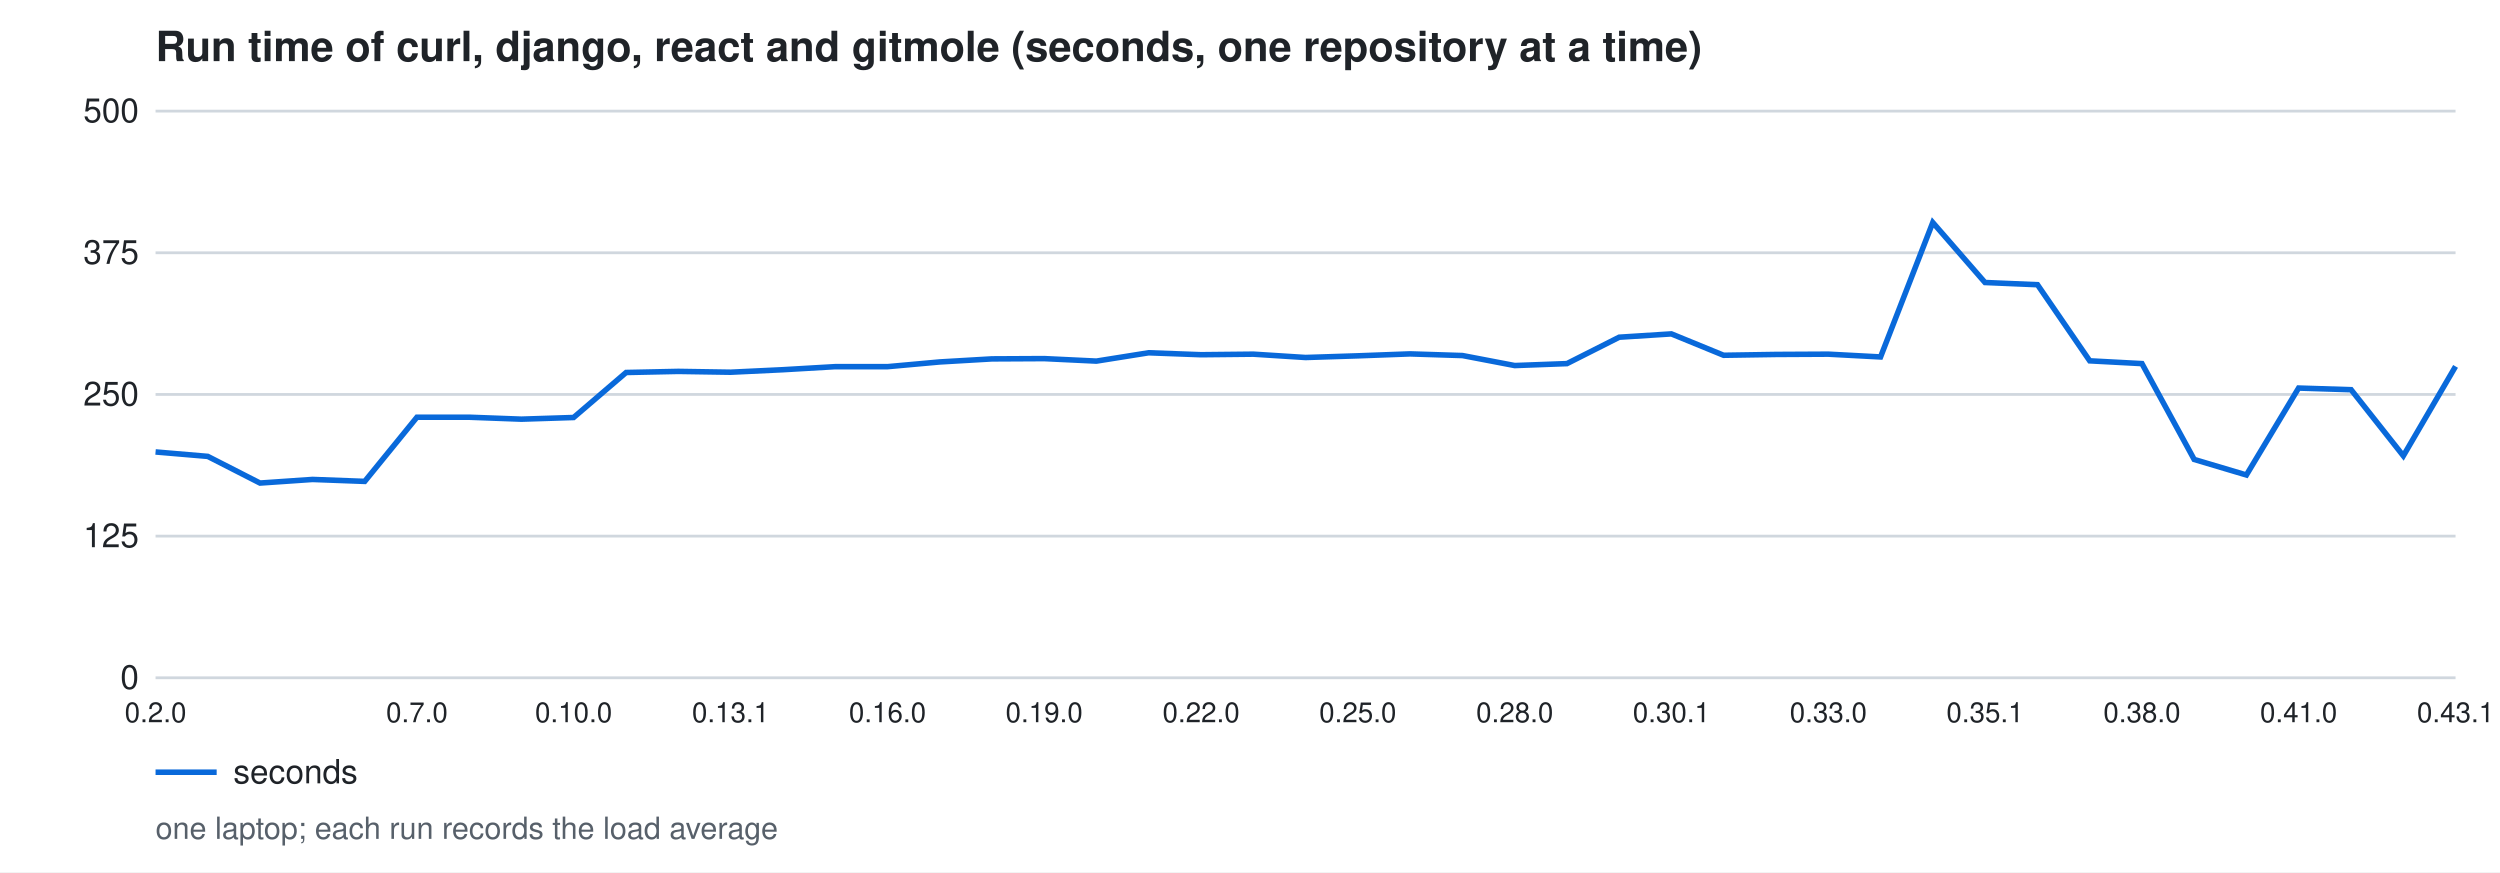
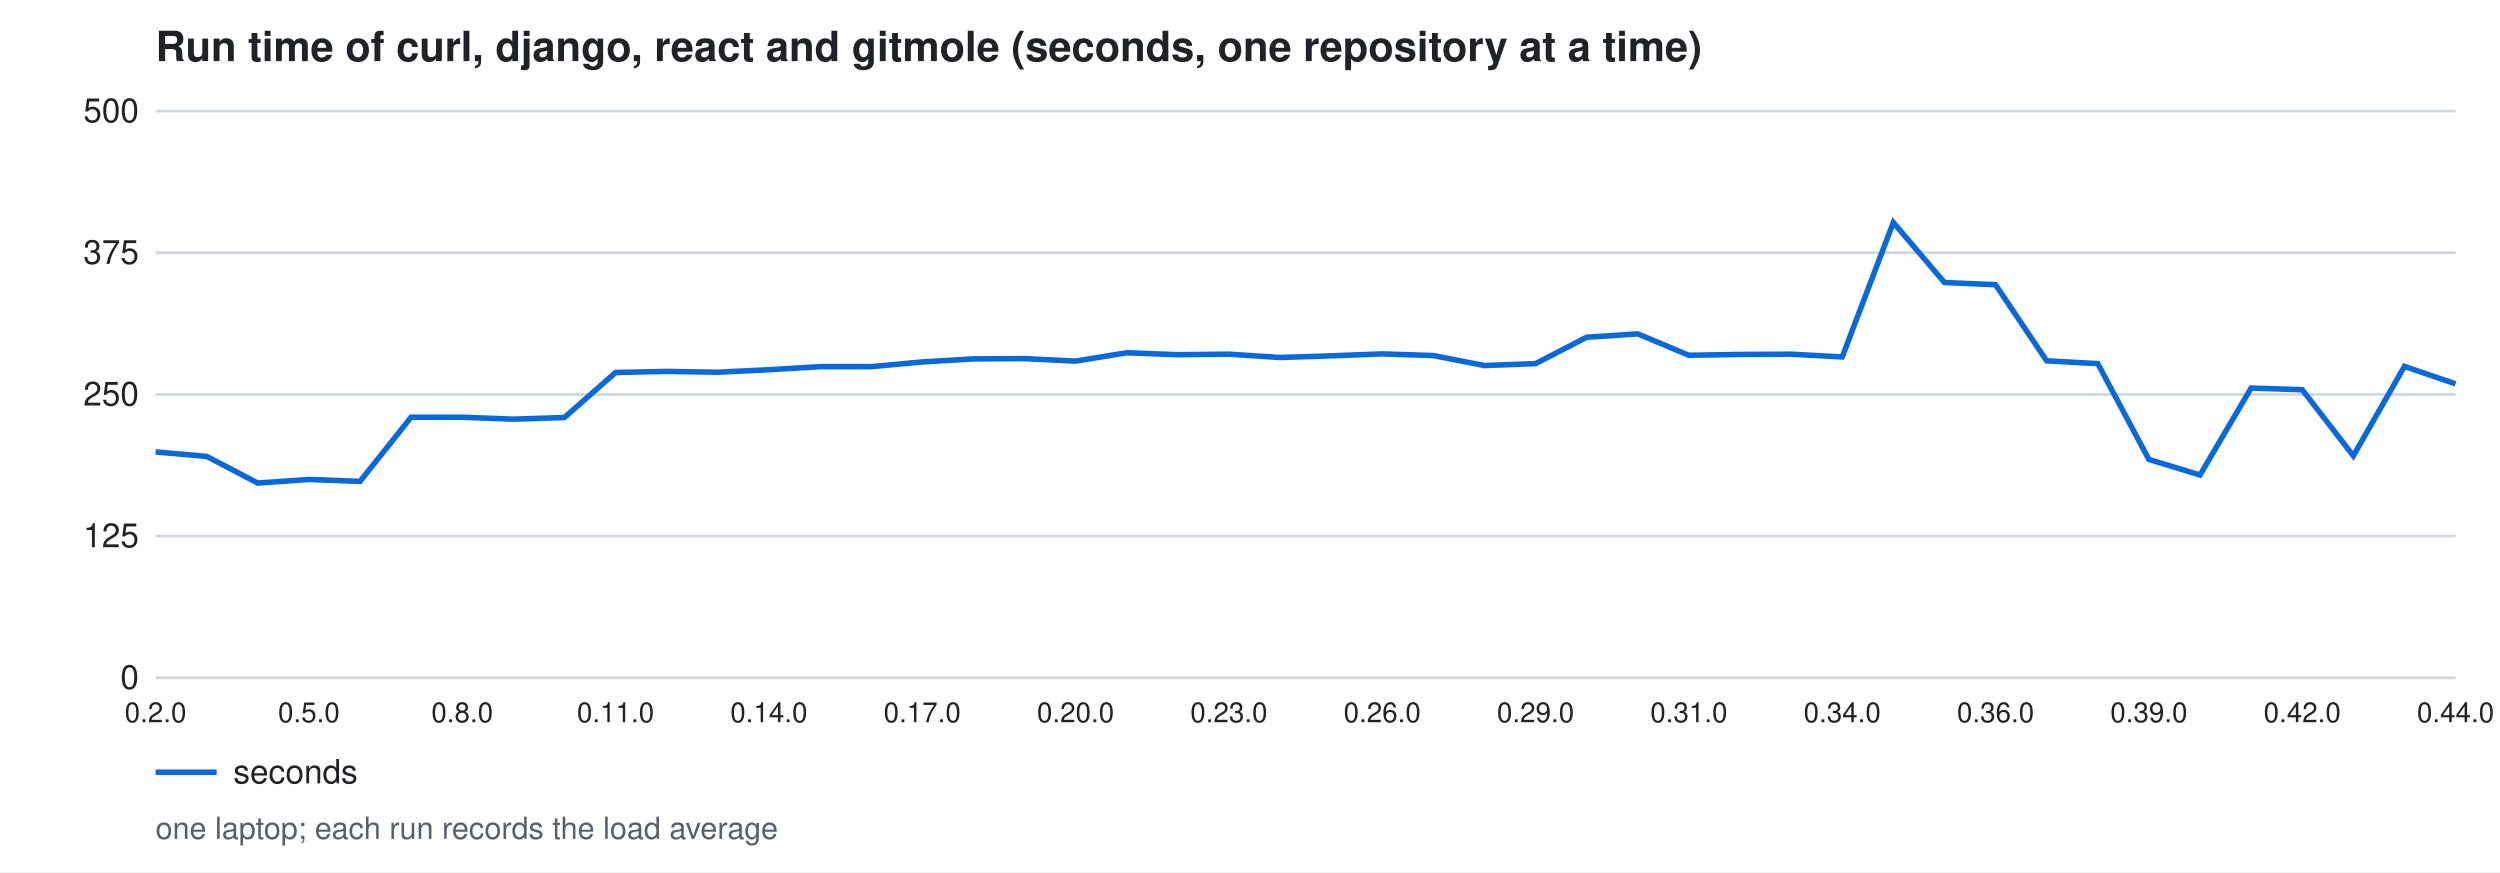
<svg xmlns="http://www.w3.org/2000/svg" width="900" height="314" viewBox="0 0 900 314" font-family="-apple-system,Segoe UI,Helvetica,Arial,sans-serif" font-size="12">
  <rect width="900" height="314" fill="#ffffff" />
  <text x="56" y="22" font-size="15" font-weight="600" fill="#1f2328">Run time of curl, django, react and gitmole (seconds, one repository at a time)</text>
  <line x1="56" y1="244.0" x2="884" y2="244.0" stroke="#d0d7de" stroke-width="1" />
  <text x="50" y="248.0" text-anchor="end" fill="#1f2328">0</text>
  <line x1="56" y1="193.0" x2="884" y2="193.0" stroke="#d0d7de" stroke-width="1" />
  <text x="50" y="197.0" text-anchor="end" fill="#1f2328">125</text>
  <line x1="56" y1="142.0" x2="884" y2="142.0" stroke="#d0d7de" stroke-width="1" />
  <text x="50" y="146.0" text-anchor="end" fill="#1f2328">250</text>
  <line x1="56" y1="91.0" x2="884" y2="91.0" stroke="#d0d7de" stroke-width="1" />
  <text x="50" y="95.0" text-anchor="end" fill="#1f2328">375</text>
  <line x1="56" y1="40.0" x2="884" y2="40.0" stroke="#d0d7de" stroke-width="1" />
  <text x="50" y="44.0" text-anchor="end" fill="#1f2328">500</text>
  <text x="56.0" y="260" text-anchor="middle" fill="#1f2328" font-size="10">0.2.0</text>
-   <text x="150.1" y="260" text-anchor="middle" fill="#1f2328" font-size="10">0.7.0</text>
-   <text x="206.5" y="260" text-anchor="middle" fill="#1f2328" font-size="10">0.10.0</text>
-   <text x="263.0" y="260" text-anchor="middle" fill="#1f2328" font-size="10">0.13.1</text>
-   <text x="319.5" y="260" text-anchor="middle" fill="#1f2328" font-size="10">0.16.0</text>
-   <text x="375.9" y="260" text-anchor="middle" fill="#1f2328" font-size="10">0.19.0</text>
-   <text x="432.4" y="260" text-anchor="middle" fill="#1f2328" font-size="10">0.22.0</text>
-   <text x="488.8" y="260" text-anchor="middle" fill="#1f2328" font-size="10">0.25.0</text>
-   <text x="545.3" y="260" text-anchor="middle" fill="#1f2328" font-size="10">0.28.0</text>
-   <text x="601.7" y="260" text-anchor="middle" fill="#1f2328" font-size="10">0.30.1</text>
-   <text x="658.2" y="260" text-anchor="middle" fill="#1f2328" font-size="10">0.33.0</text>
-   <text x="714.6" y="260" text-anchor="middle" fill="#1f2328" font-size="10">0.35.1</text>
-   <text x="771.1" y="260" text-anchor="middle" fill="#1f2328" font-size="10">0.38.0</text>
-   <text x="827.5" y="260" text-anchor="middle" fill="#1f2328" font-size="10">0.41.0</text>
-   <text x="884.0" y="260" text-anchor="middle" fill="#1f2328" font-size="10">0.43.1</text>
-   <polyline points="56.0,162.7 74.8,164.3 93.6,173.9 112.5,172.6 131.3,173.3 150.1,150.2 168.9,150.2 187.7,150.9 206.5,150.3 225.4,134.1 244.2,133.7 263.0,134.0 281.8,133.1 300.6,132.0 319.5,132.0 338.3,130.3 357.1,129.2 375.9,129.1 394.7,130.0 413.5,127.0 432.4,127.7 451.2,127.5 470.0,128.7 488.8,128.1 507.6,127.4 526.5,128.0 545.3,131.6 564.1,130.9 582.9,121.4 601.7,120.2 620.5,127.9 639.4,127.6 658.2,127.5 677.0,128.5 695.8,80.1 714.6,101.7 733.5,102.5 752.3,129.9 771.1,130.9 789.9,165.4 808.7,171.0 827.5,139.7 846.4,140.3 865.2,164.1 884.0,131.9" fill="none" stroke="#0969da" stroke-width="2" />
+   <text x="111.2" y="260" text-anchor="middle" fill="#1f2328" font-size="10">0.5.0</text>
+   <text x="166.4" y="260" text-anchor="middle" fill="#1f2328" font-size="10">0.8.0</text>
+   <text x="221.6" y="260" text-anchor="middle" fill="#1f2328" font-size="10">0.11.0</text>
+   <text x="276.8" y="260" text-anchor="middle" fill="#1f2328" font-size="10">0.14.0</text>
+   <text x="332.0" y="260" text-anchor="middle" fill="#1f2328" font-size="10">0.17.0</text>
+   <text x="387.2" y="260" text-anchor="middle" fill="#1f2328" font-size="10">0.20.0</text>
+   <text x="442.4" y="260" text-anchor="middle" fill="#1f2328" font-size="10">0.23.0</text>
+   <text x="497.6" y="260" text-anchor="middle" fill="#1f2328" font-size="10">0.26.0</text>
+   <text x="552.8" y="260" text-anchor="middle" fill="#1f2328" font-size="10">0.29.0</text>
+   <text x="608.0" y="260" text-anchor="middle" fill="#1f2328" font-size="10">0.31.0</text>
+   <text x="663.2" y="260" text-anchor="middle" fill="#1f2328" font-size="10">0.34.0</text>
+   <text x="718.4" y="260" text-anchor="middle" fill="#1f2328" font-size="10">0.36.0</text>
+   <text x="773.6" y="260" text-anchor="middle" fill="#1f2328" font-size="10">0.39.0</text>
+   <text x="828.8" y="260" text-anchor="middle" fill="#1f2328" font-size="10">0.42.0</text>
+   <text x="884.0" y="260" text-anchor="middle" fill="#1f2328" font-size="10">0.44.0</text>
+   <polyline points="56.0,162.7 74.4,164.3 92.8,173.9 111.2,172.6 129.6,173.3 148.0,150.2 166.4,150.2 184.8,150.9 203.2,150.3 221.6,134.1 240.0,133.7 258.4,134.0 276.8,133.1 295.2,132.0 313.6,132.0 332.0,130.3 350.4,129.2 368.8,129.1 387.2,130.0 405.6,127.0 424.0,127.7 442.4,127.5 460.8,128.7 479.2,128.1 497.6,127.4 516.0,128.0 534.4,131.6 552.8,130.9 571.2,121.4 589.6,120.2 608.0,127.9 626.4,127.6 644.8,127.5 663.2,128.5 681.6,80.1 700.0,101.7 718.4,102.5 736.8,129.9 755.2,130.9 773.6,165.4 792.0,171.0 810.4,139.7 828.8,140.3 847.2,164.1 865.6,131.9 884.0,138.2" fill="none" stroke="#0969da" stroke-width="2" />
  <line x1="56" y1="278" x2="78" y2="278" stroke="#0969da" stroke-width="2" />
  <text x="84" y="282" fill="#1f2328">seconds</text>
  <text x="56" y="302" fill="#57606a" font-size="11">one laptop; each run records the load average</text>
</svg>
